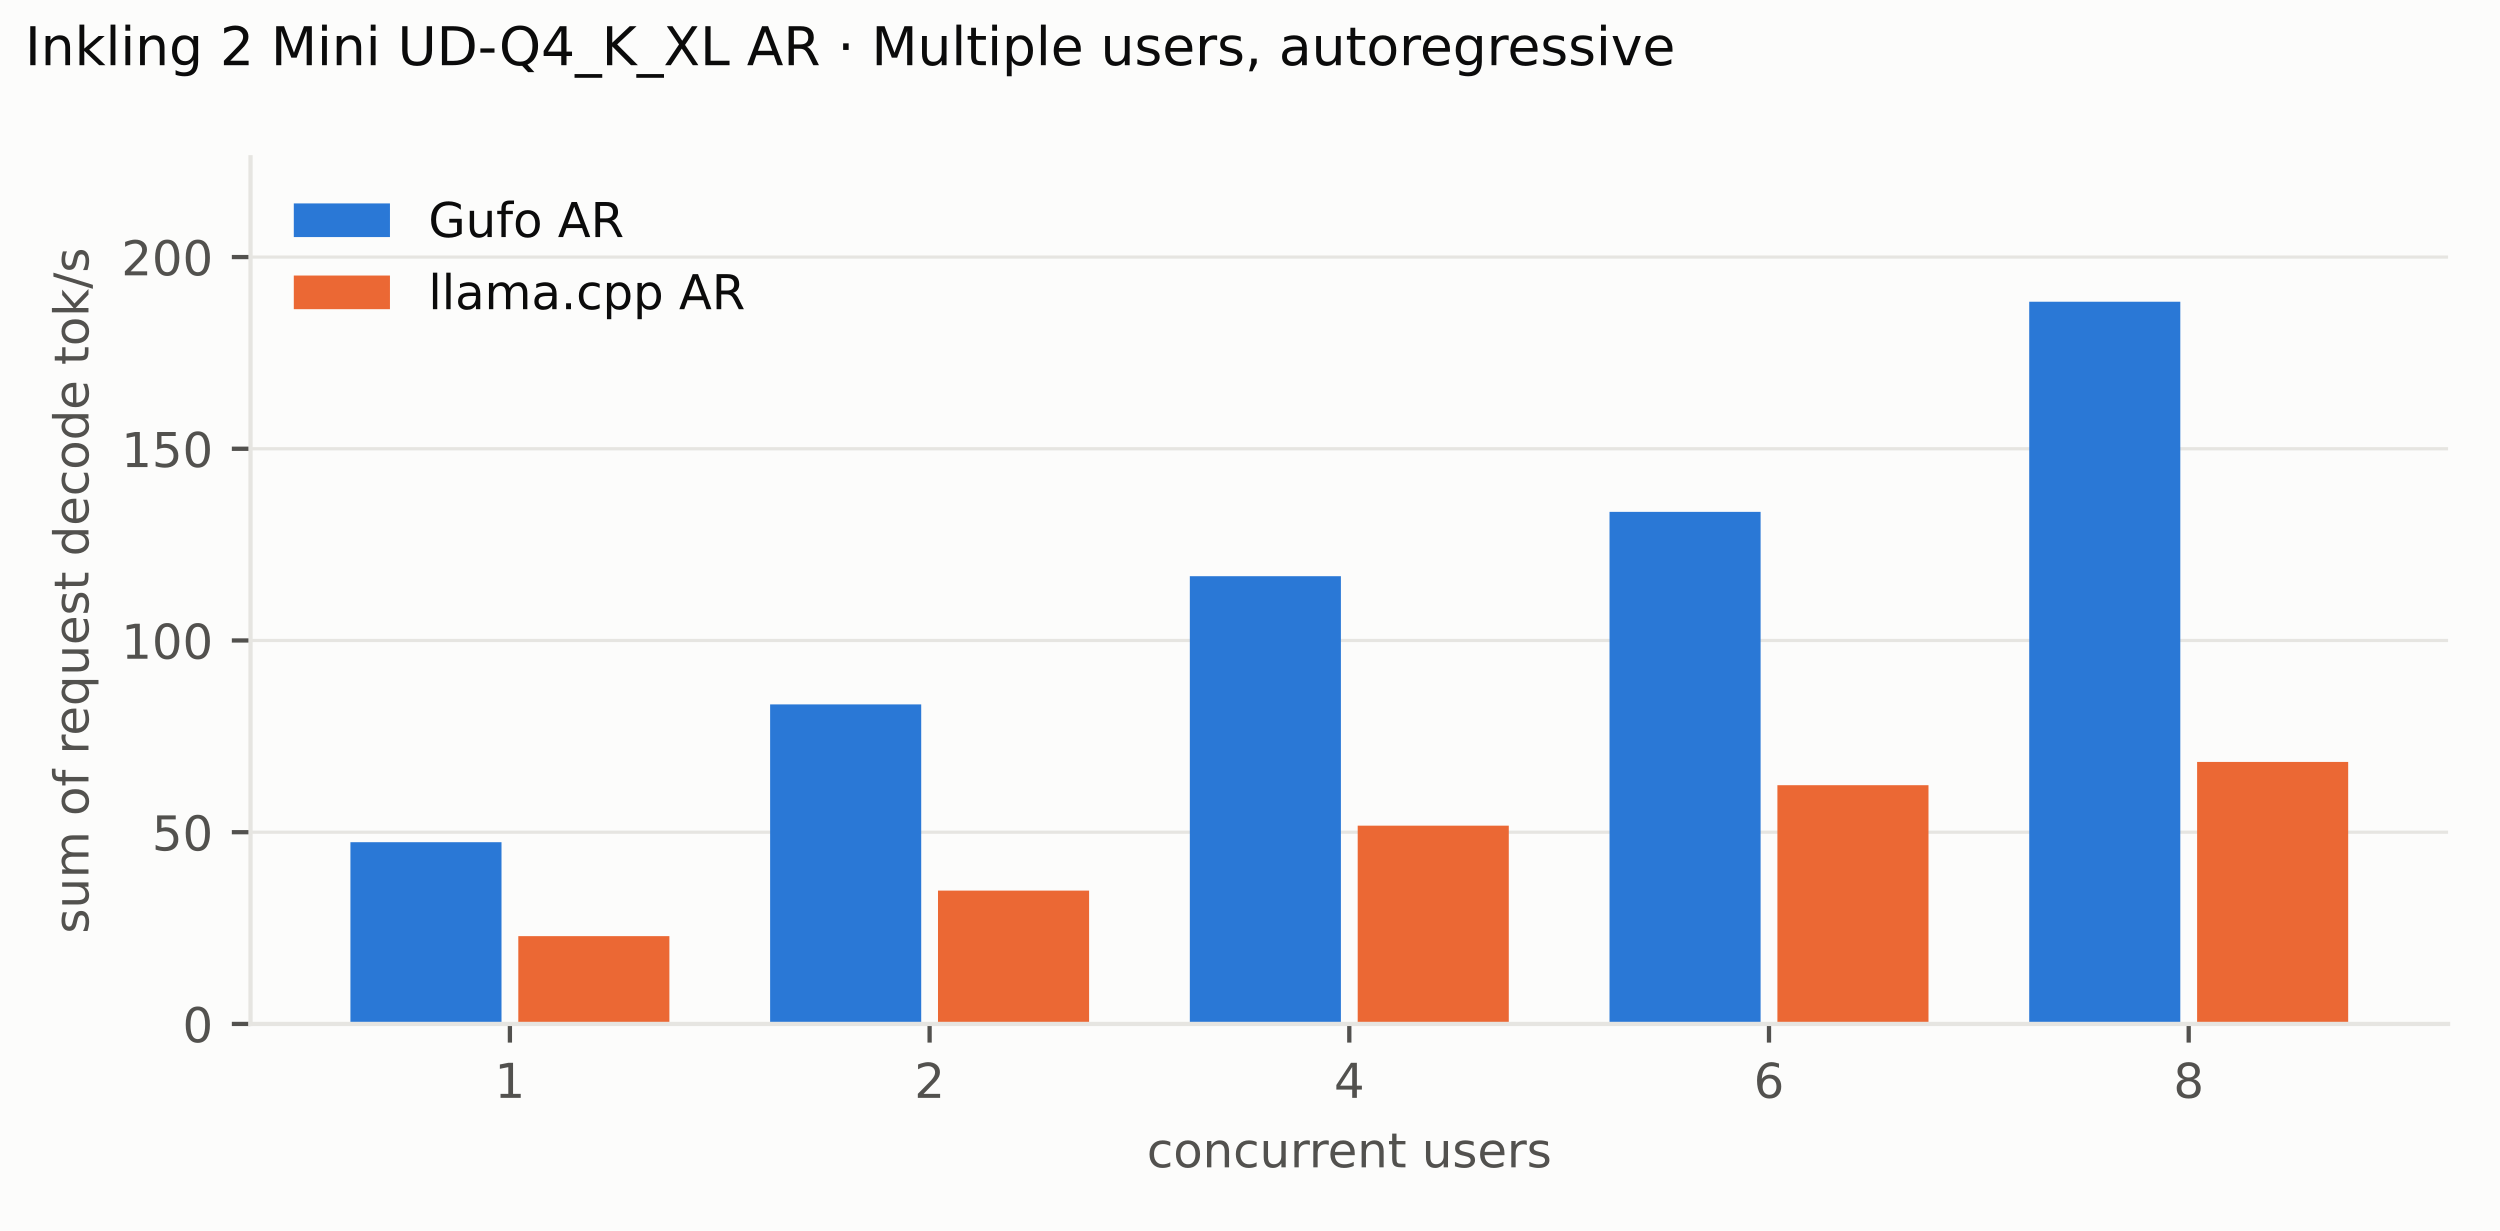
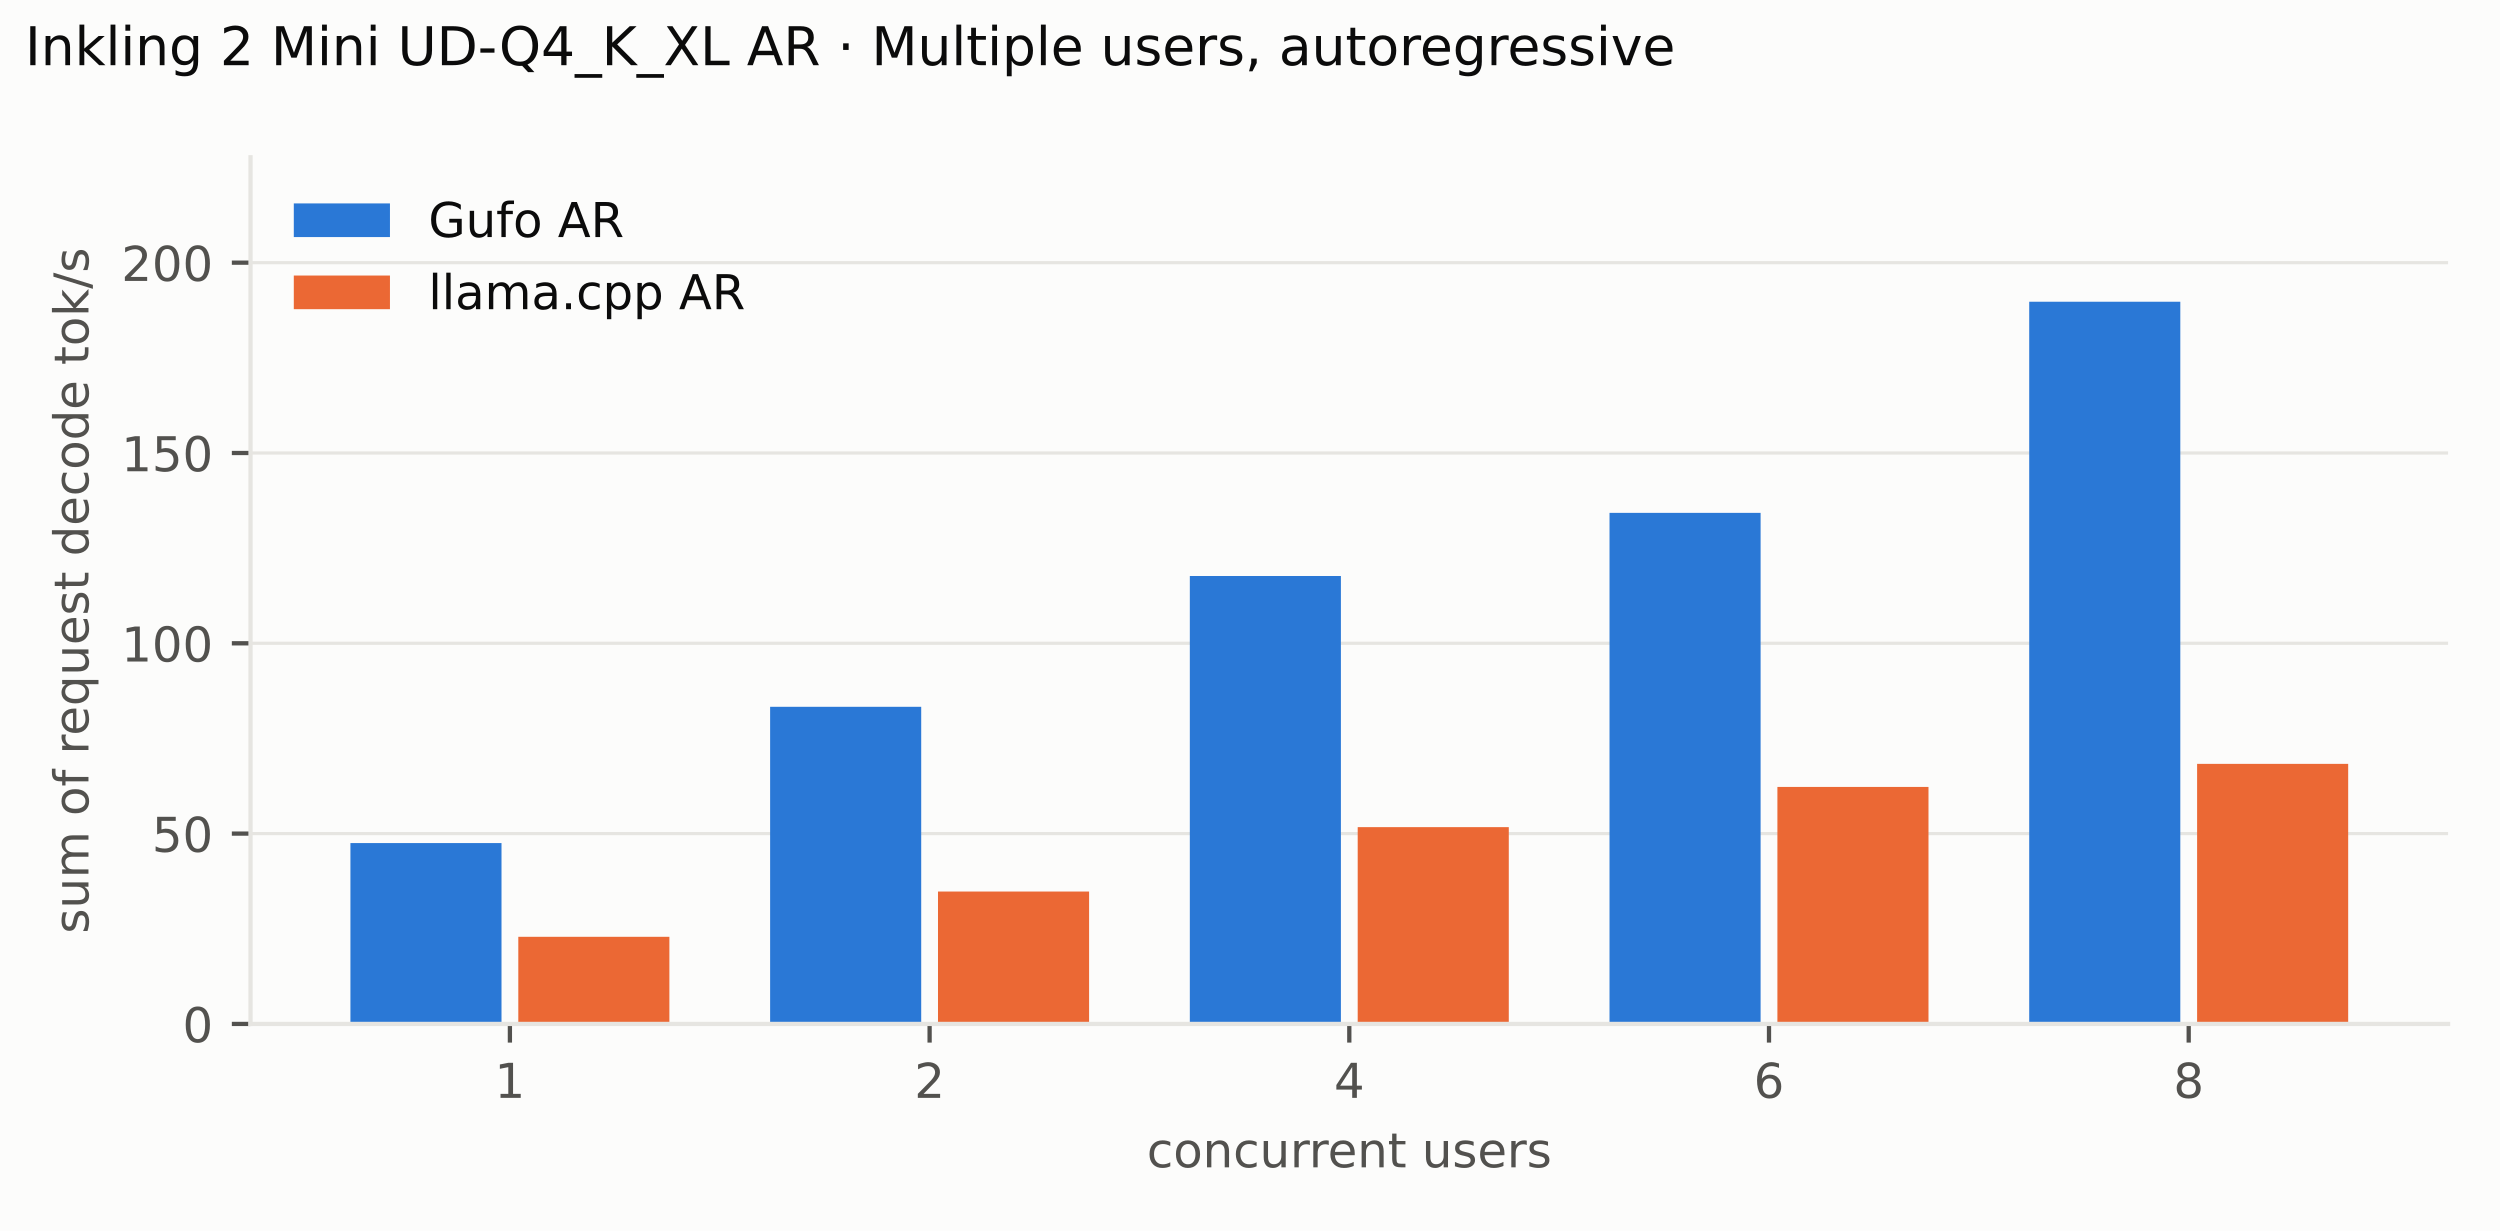
<svg xmlns="http://www.w3.org/2000/svg" xmlns:xlink="http://www.w3.org/1999/xlink" width="468pt" height="230.4pt" viewBox="0 0 468 230.4" version="1.1">
  <defs>
    <style type="text/css">*{stroke-linejoin: round; stroke-linecap: butt}</style>
  </defs>
  <g id="figure_1">
    <g id="patch_1">
      <path d="M 0 230.4 L 468 230.4 L 468 0 L 0 0 z " style="fill: #fcfcfb" />
    </g>
    <g id="axes_1">
      <g id="patch_2">
        <path d="M 46.899 191.68 L 458.28 191.68 L 458.28 29.441 L 46.899 29.441 z " style="fill: #fcfcfb" />
      </g>
      <g id="matplotlib.axis_1">
        <g id="xtick_1">
          <g id="line2d_1">
            <defs>
              <path id="m1ebf051f68" d="M 0 0 L 0 3.5 " style="stroke: #52514e; stroke-width: 0.8" />
            </defs>
            <g>
              <use xlink:href="#m1ebf051f68" x="95.454" y="191.68" style="fill: #52514e; stroke: #52514e; stroke-width: 0.8" />
            </g>
          </g>
          <g id="text_1">
            <text style="font-size: 9px; font-family: 'DejaVu Sans', 'Bitstream Vera Sans', 'Computer Modern Sans Serif', 'Lucida Grande', 'Verdana', 'Geneva', 'Lucid', 'Arial', 'Helvetica', 'Avant Garde', sans-serif; text-anchor: middle; fill: #52514e" x="95.454" y="205.518" transform="rotate(-0 95.4543 205.5179)">1</text>
          </g>
        </g>
        <g id="xtick_2">
          <g id="line2d_2">
            <g>
              <use xlink:href="#m1ebf051f68" x="174.022" y="191.68" style="fill: #52514e; stroke: #52514e; stroke-width: 0.8" />
            </g>
          </g>
          <g id="text_2">
            <text style="font-size: 9px; font-family: 'DejaVu Sans', 'Bitstream Vera Sans', 'Computer Modern Sans Serif', 'Lucida Grande', 'Verdana', 'Geneva', 'Lucid', 'Arial', 'Helvetica', 'Avant Garde', sans-serif; text-anchor: middle; fill: #52514e" x="174.022" y="205.518" transform="rotate(-0 174.022 205.5179)">2</text>
          </g>
        </g>
        <g id="xtick_3">
          <g id="line2d_3">
            <g>
              <use xlink:href="#m1ebf051f68" x="252.59" y="191.68" style="fill: #52514e; stroke: #52514e; stroke-width: 0.8" />
            </g>
          </g>
          <g id="text_3">
            <text style="font-size: 9px; font-family: 'DejaVu Sans', 'Bitstream Vera Sans', 'Computer Modern Sans Serif', 'Lucida Grande', 'Verdana', 'Geneva', 'Lucid', 'Arial', 'Helvetica', 'Avant Garde', sans-serif; text-anchor: middle; fill: #52514e" x="252.59" y="205.518" transform="rotate(-0 252.5897 205.5179)">4</text>
          </g>
        </g>
        <g id="xtick_4">
          <g id="line2d_4">
            <g>
              <use xlink:href="#m1ebf051f68" x="331.157" y="191.68" style="fill: #52514e; stroke: #52514e; stroke-width: 0.8" />
            </g>
          </g>
          <g id="text_4">
            <text style="font-size: 9px; font-family: 'DejaVu Sans', 'Bitstream Vera Sans', 'Computer Modern Sans Serif', 'Lucida Grande', 'Verdana', 'Geneva', 'Lucid', 'Arial', 'Helvetica', 'Avant Garde', sans-serif; text-anchor: middle; fill: #52514e" x="331.157" y="205.518" transform="rotate(-0 331.1574 205.5179)">6</text>
          </g>
        </g>
        <g id="xtick_5">
          <g id="line2d_5">
            <g>
              <use xlink:href="#m1ebf051f68" x="409.725" y="191.68" style="fill: #52514e; stroke: #52514e; stroke-width: 0.8" />
            </g>
          </g>
          <g id="text_5">
            <text style="font-size: 9px; font-family: 'DejaVu Sans', 'Bitstream Vera Sans', 'Computer Modern Sans Serif', 'Lucida Grande', 'Verdana', 'Geneva', 'Lucid', 'Arial', 'Helvetica', 'Avant Garde', sans-serif; text-anchor: middle; fill: #52514e" x="409.725" y="205.518" transform="rotate(-0 409.7252 205.5179)">8</text>
          </g>
        </g>
        <g id="text_6">
          <text style="font-size: 9px; font-family: 'DejaVu Sans', 'Bitstream Vera Sans', 'Computer Modern Sans Serif', 'Lucida Grande', 'Verdana', 'Geneva', 'Lucid', 'Arial', 'Helvetica', 'Avant Garde', sans-serif; text-anchor: middle; fill: #52514e" x="252.59" y="218.518" transform="rotate(-0 252.5897 218.5179)">concurrent users</text>
        </g>
      </g>
      <g id="matplotlib.axis_2">
        <g id="ytick_1">
          <g id="line2d_6">
            <path d="M 46.899 191.68 L 458.28 191.68 " clip-path="url(#pb5c279a9e9)" style="fill: none; stroke: #e6e5e1; stroke-width: 0.6; stroke-linecap: square" />
          </g>
          <g id="line2d_7">
            <defs>
              <path id="m680e5b1e24" d="M 0 0 L -3.5 0 " style="stroke: #52514e; stroke-width: 0.8" />
            </defs>
            <g>
              <use xlink:href="#m680e5b1e24" x="46.899" y="191.68" style="fill: #52514e; stroke: #52514e; stroke-width: 0.8" />
            </g>
          </g>
          <g id="text_7">
            <text style="font-size: 9px; font-family: 'DejaVu Sans', 'Bitstream Vera Sans', 'Computer Modern Sans Serif', 'Lucida Grande', 'Verdana', 'Geneva', 'Lucid', 'Arial', 'Helvetica', 'Avant Garde', sans-serif; text-anchor: end; fill: #52514e" x="39.899" y="195.099" transform="rotate(-0 39.89945 195.0989)">0</text>
          </g>
        </g>
        <g id="ytick_2">
          <g id="line2d_8">
-             <path d="M 46.899 155.79 L 458.28 155.79 " clip-path="url(#pb5c279a9e9)" style="fill: none; stroke: #e6e5e1; stroke-width: 0.6; stroke-linecap: square" />
+             <path d="M 46.899 156.052 L 458.28 156.052 " clip-path="url(#pb5c279a9e9)" style="fill: none; stroke: #e6e5e1; stroke-width: 0.6; stroke-linecap: square" />
          </g>
          <g id="line2d_9">
            <g>
-               <use xlink:href="#m680e5b1e24" x="46.899" y="155.79" style="fill: #52514e; stroke: #52514e; stroke-width: 0.8" />
+               <use xlink:href="#m680e5b1e24" x="46.899" y="156.052" style="fill: #52514e; stroke: #52514e; stroke-width: 0.8" />
            </g>
          </g>
          <g id="text_8">
-             <text style="font-size: 9px; font-family: 'DejaVu Sans', 'Bitstream Vera Sans', 'Computer Modern Sans Serif', 'Lucida Grande', 'Verdana', 'Geneva', 'Lucid', 'Arial', 'Helvetica', 'Avant Garde', sans-serif; text-anchor: end; fill: #52514e" x="39.899" y="159.208" transform="rotate(-0 39.89945 159.2085)">50</text>
+             <text style="font-size: 9px; font-family: 'DejaVu Sans', 'Bitstream Vera Sans', 'Computer Modern Sans Serif', 'Lucida Grande', 'Verdana', 'Geneva', 'Lucid', 'Arial', 'Helvetica', 'Avant Garde', sans-serif; text-anchor: end; fill: #52514e" x="39.899" y="159.471" transform="rotate(-0 39.89945 159.4714)">50</text>
          </g>
        </g>
        <g id="ytick_3">
          <g id="line2d_10">
-             <path d="M 46.899 119.899 L 458.28 119.899 " clip-path="url(#pb5c279a9e9)" style="fill: none; stroke: #e6e5e1; stroke-width: 0.6; stroke-linecap: square" />
+             <path d="M 46.899 120.425 L 458.28 120.425 " clip-path="url(#pb5c279a9e9)" style="fill: none; stroke: #e6e5e1; stroke-width: 0.6; stroke-linecap: square" />
          </g>
          <g id="line2d_11">
            <g>
-               <use xlink:href="#m680e5b1e24" x="46.899" y="119.899" style="fill: #52514e; stroke: #52514e; stroke-width: 0.8" />
+               <use xlink:href="#m680e5b1e24" x="46.899" y="120.425" style="fill: #52514e; stroke: #52514e; stroke-width: 0.8" />
            </g>
          </g>
          <g id="text_9">
-             <text style="font-size: 9px; font-family: 'DejaVu Sans', 'Bitstream Vera Sans', 'Computer Modern Sans Serif', 'Lucida Grande', 'Verdana', 'Geneva', 'Lucid', 'Arial', 'Helvetica', 'Avant Garde', sans-serif; text-anchor: end; fill: #52514e" x="39.899" y="123.318" transform="rotate(-0 39.89945 123.318)">100</text>
+             <text style="font-size: 9px; font-family: 'DejaVu Sans', 'Bitstream Vera Sans', 'Computer Modern Sans Serif', 'Lucida Grande', 'Verdana', 'Geneva', 'Lucid', 'Arial', 'Helvetica', 'Avant Garde', sans-serif; text-anchor: end; fill: #52514e" x="39.899" y="123.844" transform="rotate(-0 39.89945 123.8439)">100</text>
          </g>
        </g>
        <g id="ytick_4">
          <g id="line2d_12">
-             <path d="M 46.899 84.009 L 458.28 84.009 " clip-path="url(#pb5c279a9e9)" style="fill: none; stroke: #e6e5e1; stroke-width: 0.6; stroke-linecap: square" />
+             <path d="M 46.899 84.797 L 458.28 84.797 " clip-path="url(#pb5c279a9e9)" style="fill: none; stroke: #e6e5e1; stroke-width: 0.6; stroke-linecap: square" />
          </g>
          <g id="line2d_13">
            <g>
-               <use xlink:href="#m680e5b1e24" x="46.899" y="84.009" style="fill: #52514e; stroke: #52514e; stroke-width: 0.8" />
+               <use xlink:href="#m680e5b1e24" x="46.899" y="84.797" style="fill: #52514e; stroke: #52514e; stroke-width: 0.8" />
            </g>
          </g>
          <g id="text_10">
-             <text style="font-size: 9px; font-family: 'DejaVu Sans', 'Bitstream Vera Sans', 'Computer Modern Sans Serif', 'Lucida Grande', 'Verdana', 'Geneva', 'Lucid', 'Arial', 'Helvetica', 'Avant Garde', sans-serif; text-anchor: end; fill: #52514e" x="39.899" y="87.428" transform="rotate(-0 39.89945 87.42758)">150</text>
+             <text style="font-size: 9px; font-family: 'DejaVu Sans', 'Bitstream Vera Sans', 'Computer Modern Sans Serif', 'Lucida Grande', 'Verdana', 'Geneva', 'Lucid', 'Arial', 'Helvetica', 'Avant Garde', sans-serif; text-anchor: end; fill: #52514e" x="39.899" y="88.216" transform="rotate(-0 39.89945 88.21636)">150</text>
          </g>
        </g>
        <g id="ytick_5">
          <g id="line2d_14">
-             <path d="M 46.899 48.118 L 458.28 48.118 " clip-path="url(#pb5c279a9e9)" style="fill: none; stroke: #e6e5e1; stroke-width: 0.6; stroke-linecap: square" />
+             <path d="M 46.899 49.17 L 458.28 49.17 " clip-path="url(#pb5c279a9e9)" style="fill: none; stroke: #e6e5e1; stroke-width: 0.6; stroke-linecap: square" />
          </g>
          <g id="line2d_15">
            <g>
-               <use xlink:href="#m680e5b1e24" x="46.899" y="48.118" style="fill: #52514e; stroke: #52514e; stroke-width: 0.8" />
+               <use xlink:href="#m680e5b1e24" x="46.899" y="49.17" style="fill: #52514e; stroke: #52514e; stroke-width: 0.8" />
            </g>
          </g>
          <g id="text_11">
-             <text style="font-size: 9px; font-family: 'DejaVu Sans', 'Bitstream Vera Sans', 'Computer Modern Sans Serif', 'Lucida Grande', 'Verdana', 'Geneva', 'Lucid', 'Arial', 'Helvetica', 'Avant Garde', sans-serif; text-anchor: end; fill: #52514e" x="39.899" y="51.537" transform="rotate(-0 39.89945 51.53712)">200</text>
+             <text style="font-size: 9px; font-family: 'DejaVu Sans', 'Bitstream Vera Sans', 'Computer Modern Sans Serif', 'Lucida Grande', 'Verdana', 'Geneva', 'Lucid', 'Arial', 'Helvetica', 'Avant Garde', sans-serif; text-anchor: end; fill: #52514e" x="39.899" y="52.589" transform="rotate(-0 39.89945 52.58883)">200</text>
          </g>
        </g>
        <g id="text_12">
          <text style="font-size: 9px; font-family: 'DejaVu Sans', 'Bitstream Vera Sans', 'Computer Modern Sans Serif', 'Lucida Grande', 'Verdana', 'Geneva', 'Lucid', 'Arial', 'Helvetica', 'Avant Garde', sans-serif; text-anchor: middle; fill: #52514e" x="16.559" y="110.56" transform="rotate(-90 16.55859 110.5604)">sum of request decode tok/s</text>
        </g>
      </g>
      <g id="patch_3">
-         <path d="M 65.599 191.68 L 93.883 191.68 L 93.883 157.663 L 65.599 157.663 z " clip-path="url(#pb5c279a9e9)" style="fill: #2a78d6" />
+         <path d="M 65.599 191.68 L 93.883 191.68 L 93.883 157.82 L 65.599 157.82 z " clip-path="url(#pb5c279a9e9)" style="fill: #2a78d6" />
      </g>
      <g id="patch_4">
-         <path d="M 144.166 191.68 L 172.451 191.68 L 172.451 131.858 L 144.166 131.858 z " clip-path="url(#pb5c279a9e9)" style="fill: #2a78d6" />
+         <path d="M 144.166 191.68 L 172.451 191.68 L 172.451 132.31 L 144.166 132.31 z " clip-path="url(#pb5c279a9e9)" style="fill: #2a78d6" />
      </g>
      <g id="patch_5">
-         <path d="M 222.734 191.68 L 251.018 191.68 L 251.018 107.869 L 222.734 107.869 z " clip-path="url(#pb5c279a9e9)" style="fill: #2a78d6" />
+         <path d="M 222.734 191.68 L 251.018 191.68 L 251.018 107.827 L 222.734 107.827 z " clip-path="url(#pb5c279a9e9)" style="fill: #2a78d6" />
      </g>
      <g id="patch_6">
-         <path d="M 301.302 191.68 L 329.586 191.68 L 329.586 95.824 L 301.302 95.824 z " clip-path="url(#pb5c279a9e9)" style="fill: #2a78d6" />
+         <path d="M 301.302 191.68 L 329.586 191.68 L 329.586 96.013 L 301.302 96.013 z " clip-path="url(#pb5c279a9e9)" style="fill: #2a78d6" />
      </g>
      <g id="patch_7">
        <path d="M 379.869 191.68 L 408.154 191.68 L 408.154 56.481 L 379.869 56.481 z " clip-path="url(#pb5c279a9e9)" style="fill: #2a78d6" />
      </g>
      <g id="patch_8">
-         <path d="M 97.026 191.68 L 125.31 191.68 L 125.31 175.249 L 97.026 175.249 z " clip-path="url(#pb5c279a9e9)" style="fill: #eb6834" />
+         <path d="M 97.026 191.68 L 125.31 191.68 L 125.31 175.37 L 97.026 175.37 z " clip-path="url(#pb5c279a9e9)" style="fill: #eb6834" />
      </g>
      <g id="patch_9">
-         <path d="M 175.593 191.68 L 203.878 191.68 L 203.878 166.715 L 175.593 166.715 z " clip-path="url(#pb5c279a9e9)" style="fill: #eb6834" />
+         <path d="M 175.593 191.68 L 203.878 191.68 L 203.878 166.897 L 175.593 166.897 z " clip-path="url(#pb5c279a9e9)" style="fill: #eb6834" />
      </g>
      <g id="patch_10">
-         <path d="M 254.161 191.68 L 282.445 191.68 L 282.445 154.569 L 254.161 154.569 z " clip-path="url(#pb5c279a9e9)" style="fill: #eb6834" />
+         <path d="M 254.161 191.68 L 282.445 191.68 L 282.445 154.841 L 254.161 154.841 z " clip-path="url(#pb5c279a9e9)" style="fill: #eb6834" />
      </g>
      <g id="patch_11">
-         <path d="M 332.729 191.68 L 361.013 191.68 L 361.013 146.989 L 332.729 146.989 z " clip-path="url(#pb5c279a9e9)" style="fill: #eb6834" />
+         <path d="M 332.729 191.68 L 361.013 191.68 L 361.013 147.317 L 332.729 147.317 z " clip-path="url(#pb5c279a9e9)" style="fill: #eb6834" />
      </g>
      <g id="patch_12">
-         <path d="M 411.297 191.68 L 439.581 191.68 L 439.581 142.632 L 411.297 142.632 z " clip-path="url(#pb5c279a9e9)" style="fill: #eb6834" />
+         <path d="M 411.297 191.68 L 439.581 191.68 L 439.581 142.991 L 411.297 142.991 z " clip-path="url(#pb5c279a9e9)" style="fill: #eb6834" />
      </g>
      <g id="patch_13">
        <path d="M 46.899 191.68 L 46.899 29.441 " style="fill: none; stroke: #e6e5e1; stroke-width: 0.8; stroke-linejoin: miter; stroke-linecap: square" />
      </g>
      <g id="patch_14">
        <path d="M 46.899 191.68 L 458.28 191.68 " style="fill: none; stroke: #e6e5e1; stroke-width: 0.8; stroke-linejoin: miter; stroke-linecap: square" />
      </g>
      <g id="legend_1">
        <g id="patch_15">
          <path d="M 54.999 44.379 L 72.999 44.379 L 72.999 38.079 L 54.999 38.079 z " style="fill: #2a78d6" />
        </g>
        <g id="text_13">
          <text style="font-size: 9px; font-family: 'DejaVu Sans', 'Bitstream Vera Sans', 'Computer Modern Sans Serif', 'Lucida Grande', 'Verdana', 'Geneva', 'Lucid', 'Arial', 'Helvetica', 'Avant Garde', sans-serif; text-anchor: start; fill: #0b0b0b" x="80.199" y="44.379" transform="rotate(-0 80.19945 44.37938)">Gufo AR</text>
        </g>
        <g id="patch_16">
          <path d="M 54.999 57.88 L 72.999 57.88 L 72.999 51.58 L 54.999 51.58 z " style="fill: #eb6834" />
        </g>
        <g id="text_14">
          <text style="font-size: 9px; font-family: 'DejaVu Sans', 'Bitstream Vera Sans', 'Computer Modern Sans Serif', 'Lucida Grande', 'Verdana', 'Geneva', 'Lucid', 'Arial', 'Helvetica', 'Avant Garde', sans-serif; text-anchor: start; fill: #0b0b0b" x="80.199" y="57.88" transform="rotate(-0 80.19945 57.88008)">llama.cpp AR</text>
        </g>
      </g>
    </g>
    <g id="text_15">
      <text style="font-size: 10px; font-family: 'DejaVu Sans', 'Bitstream Vera Sans', 'Computer Modern Sans Serif', 'Lucida Grande', 'Verdana', 'Geneva', 'Lucid', 'Arial', 'Helvetica', 'Avant Garde', sans-serif; text-anchor: start; fill: #0b0b0b" x="4.68" y="12.206" transform="rotate(-0 4.68 12.20644)">Inkling 2 Mini UD-Q4_K_XL AR · Multiple users, autoregressive</text>
    </g>
  </g>
  <defs>
    <clipPath id="pb5c279a9e9">
      <rect x="46.899" y="29.441" width="411.381" height="162.239" />
    </clipPath>
  </defs>
</svg>
